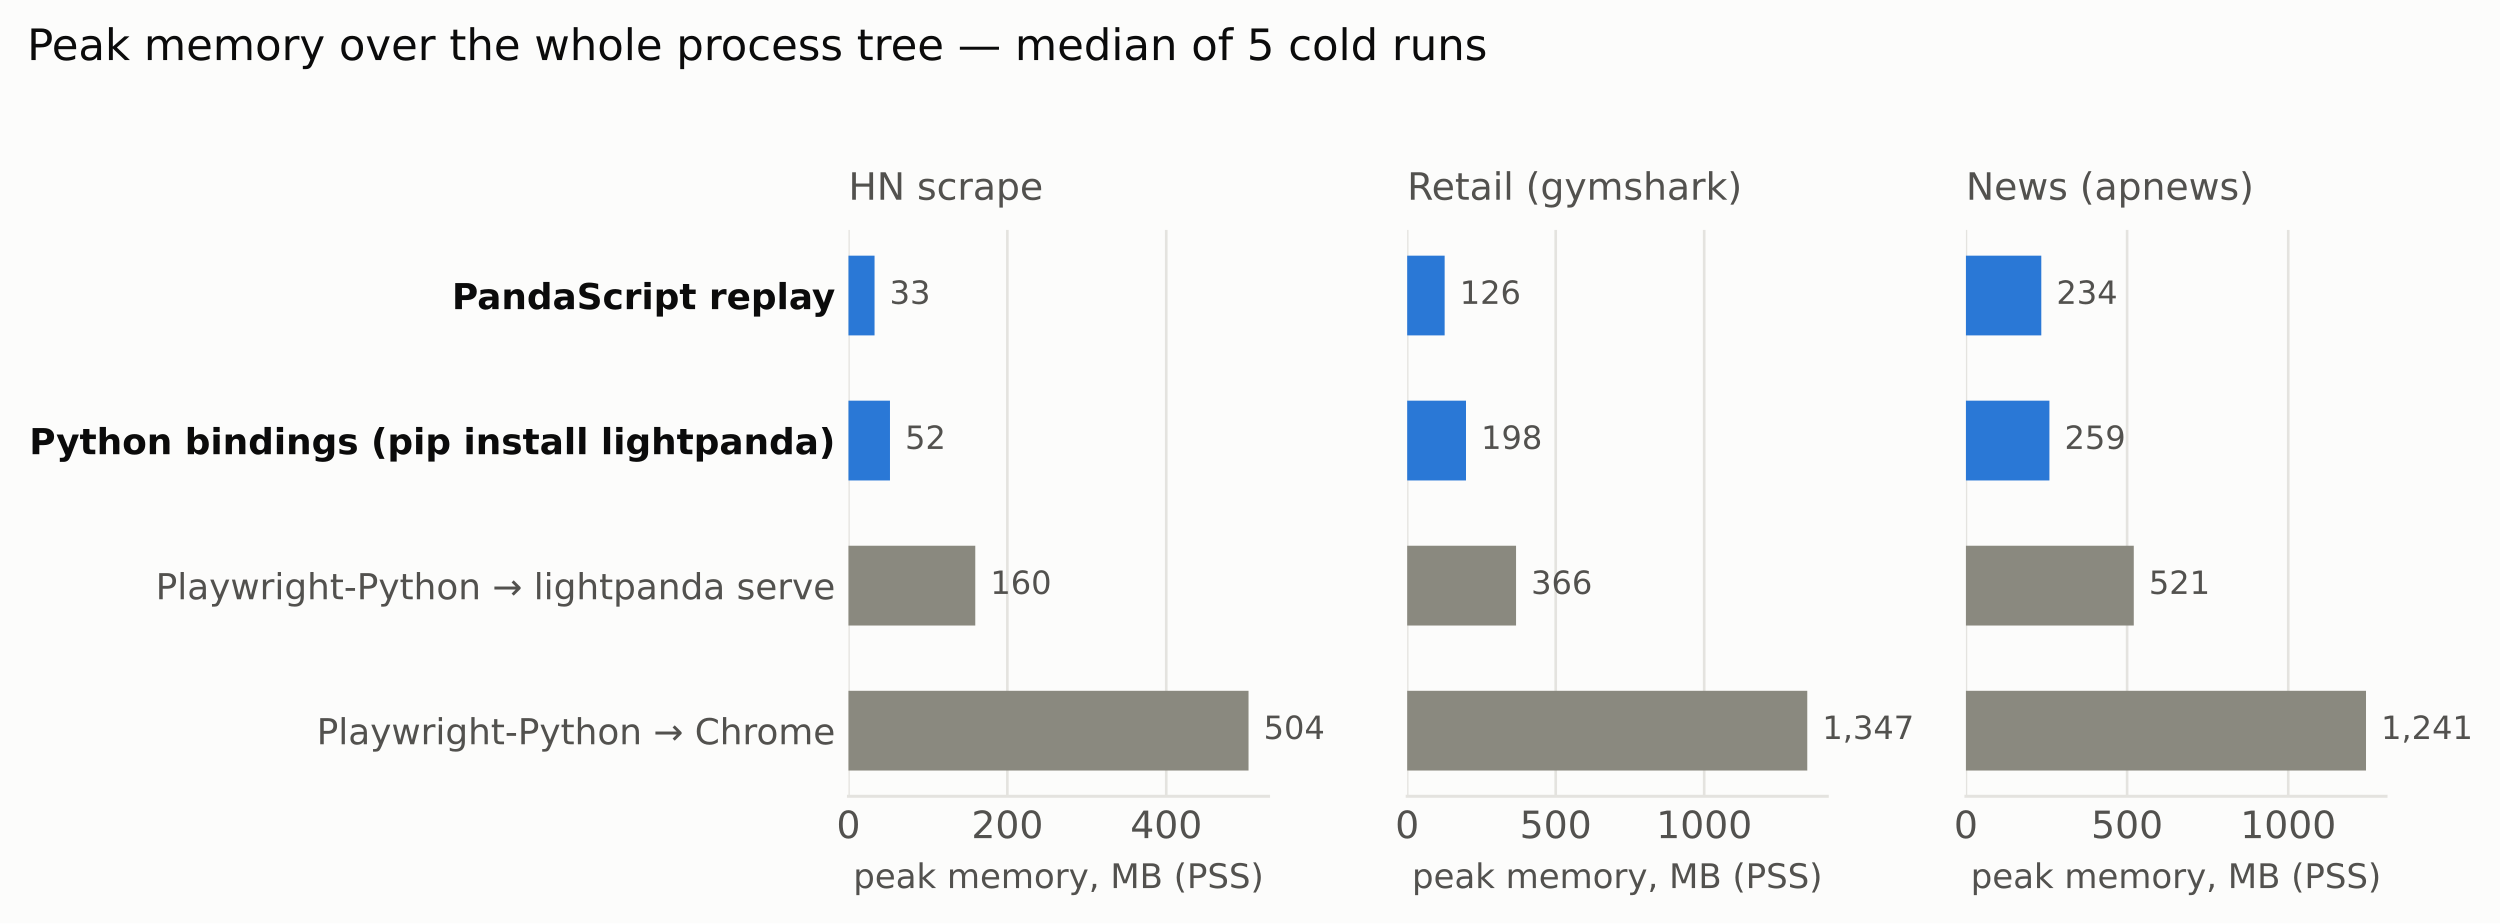
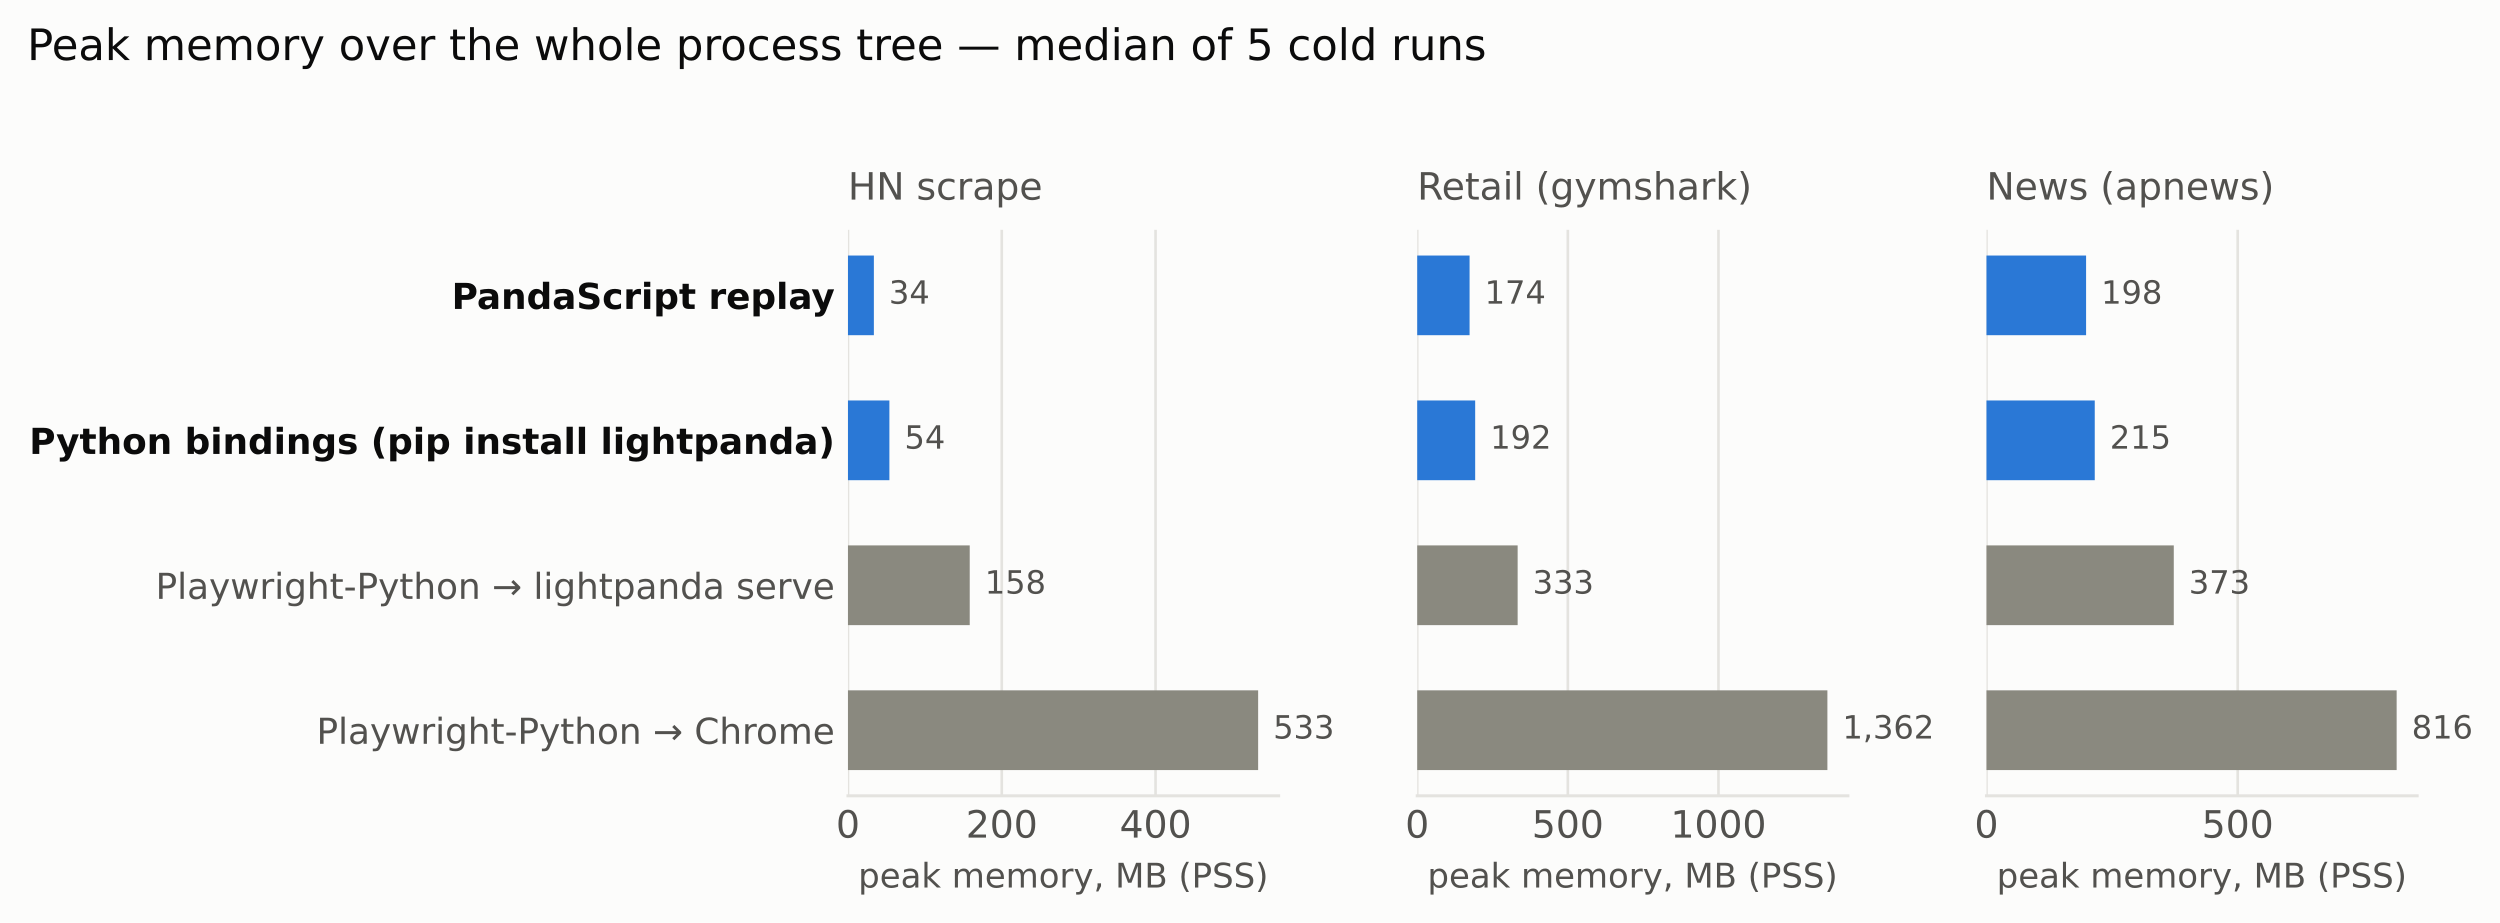
- <svg xmlns="http://www.w3.org/2000/svg" width="662.987pt" height="244.871pt" viewBox="0 0 662.987 244.871" version="1.1">
+ <svg xmlns="http://www.w3.org/2000/svg" width="663.38pt" height="244.871pt" viewBox="0 0 663.38 244.871" version="1.1">
  <defs>
    <style type="text/css">*{stroke-linejoin: round; stroke-linecap: butt}</style>
  </defs>
  <g id="figure_1">
    <g id="patch_1">
-       <path d="M 0 244.871  L 662.987 244.871  L 662.987 0  L 0 0  z " style="fill: #fcfcfb" />
+       <path d="M 0 244.871  L 663.38 244.871  L 663.38 0  L 0 0  z " style="fill: #fcfcfb" />
    </g>
    <g id="axes_1">
      <g id="patch_2">
-         <path d="M 225.008 211.17  L 336.411 211.17  L 336.411 60.972  L 225.008 60.972  z " style="fill: #fcfcfb" />
+         <path d="M 225.008 211.17  L 339.291 211.17  L 339.291 60.972  L 225.008 60.972  z " style="fill: #fcfcfb" />
      </g>
      <g id="matplotlib.axis_1">
        <g id="xtick_1">
          <g id="line2d_1">
-             <path d="M 225.008 211.17  L 225.008 60.972  " clip-path="url(#pbf9fdf7b67)" style="fill: none; stroke: #e4e3df; stroke-width: 0.7; stroke-linecap: square" />
+             <path d="M 225.008 211.17  L 225.008 60.972  " clip-path="url(#p47da7312e5)" style="fill: none; stroke: #e4e3df; stroke-width: 0.7; stroke-linecap: square" />
          </g>
          <g id="line2d_2" />
          <g id="text_1">
            <text style="font-size: 10px; font-family: 'DejaVu Sans', 'Bitstream Vera Sans', 'Computer Modern Sans Serif', 'Lucida Grande', 'Verdana', 'Geneva', 'Lucid', 'Arial', 'Helvetica', 'Avant Garde', sans-serif; text-anchor: middle; fill: #52514e" x="225.008" y="222.268" transform="rotate(-0 225.008 222.2675)">0</text>
          </g>
        </g>
        <g id="xtick_2">
          <g id="line2d_3">
-             <path d="M 267.147 211.17  L 267.147 60.972  " clip-path="url(#pbf9fdf7b67)" style="fill: none; stroke: #e4e3df; stroke-width: 0.7; stroke-linecap: square" />
+             <path d="M 265.819 211.17  L 265.819 60.972  " clip-path="url(#p47da7312e5)" style="fill: none; stroke: #e4e3df; stroke-width: 0.7; stroke-linecap: square" />
          </g>
          <g id="line2d_4" />
          <g id="text_2">
-             <text style="font-size: 10px; font-family: 'DejaVu Sans', 'Bitstream Vera Sans', 'Computer Modern Sans Serif', 'Lucida Grande', 'Verdana', 'Geneva', 'Lucid', 'Arial', 'Helvetica', 'Avant Garde', sans-serif; text-anchor: middle; fill: #52514e" x="267.147" y="222.268" transform="rotate(-0 267.1469 222.2675)">200</text>
+             <text style="font-size: 10px; font-family: 'DejaVu Sans', 'Bitstream Vera Sans', 'Computer Modern Sans Serif', 'Lucida Grande', 'Verdana', 'Geneva', 'Lucid', 'Arial', 'Helvetica', 'Avant Garde', sans-serif; text-anchor: middle; fill: #52514e" x="265.819" y="222.268" transform="rotate(-0 265.8188 222.2675)">200</text>
          </g>
        </g>
        <g id="xtick_3">
          <g id="line2d_5">
-             <path d="M 309.286 211.17  L 309.286 60.972  " clip-path="url(#pbf9fdf7b67)" style="fill: none; stroke: #e4e3df; stroke-width: 0.7; stroke-linecap: square" />
+             <path d="M 306.63 211.17  L 306.63 60.972  " clip-path="url(#p47da7312e5)" style="fill: none; stroke: #e4e3df; stroke-width: 0.7; stroke-linecap: square" />
          </g>
          <g id="line2d_6" />
          <g id="text_3">
-             <text style="font-size: 10px; font-family: 'DejaVu Sans', 'Bitstream Vera Sans', 'Computer Modern Sans Serif', 'Lucida Grande', 'Verdana', 'Geneva', 'Lucid', 'Arial', 'Helvetica', 'Avant Garde', sans-serif; text-anchor: middle; fill: #52514e" x="309.286" y="222.268" transform="rotate(-0 309.2859 222.2675)">400</text>
+             <text style="font-size: 10px; font-family: 'DejaVu Sans', 'Bitstream Vera Sans', 'Computer Modern Sans Serif', 'Lucida Grande', 'Verdana', 'Geneva', 'Lucid', 'Arial', 'Helvetica', 'Avant Garde', sans-serif; text-anchor: middle; fill: #52514e" x="306.63" y="222.268" transform="rotate(-0 306.6297 222.2675)">400</text>
          </g>
        </g>
        <g id="text_4">
-           <text style="font-size: 9px; font-family: 'DejaVu Sans', 'Bitstream Vera Sans', 'Computer Modern Sans Serif', 'Lucida Grande', 'Verdana', 'Geneva', 'Lucid', 'Arial', 'Helvetica', 'Avant Garde', sans-serif; text-anchor: middle; fill: #52514e" x="280.71" y="235.508" transform="rotate(-0 280.7096 235.5085)">peak memory, MB (PSS)</text>
+           <text style="font-size: 9px; font-family: 'DejaVu Sans', 'Bitstream Vera Sans', 'Computer Modern Sans Serif', 'Lucida Grande', 'Verdana', 'Geneva', 'Lucid', 'Arial', 'Helvetica', 'Avant Garde', sans-serif; text-anchor: middle; fill: #52514e" x="282.15" y="235.508" transform="rotate(-0 282.1496 235.5085)">peak memory, MB (PSS)</text>
        </g>
      </g>
      <g id="matplotlib.axis_2">
        <g id="ytick_1">
          <g id="line2d_7" />
          <g id="text_5">
            <text style="font-size: 9.5px; font-family: 'DejaVu Sans', 'Bitstream Vera Sans', 'Computer Modern Sans Serif', 'Lucida Grande', 'Verdana', 'Geneva', 'Lucid', 'Arial', 'Helvetica', 'Avant Garde', sans-serif; text-anchor: end; fill: #52514e" x="221.508" y="197.375" transform="rotate(-0 221.508 197.3747)">Playwright-Python → Chrome</text>
          </g>
        </g>
        <g id="ytick_2">
          <g id="line2d_8" />
          <g id="text_6">
            <text style="font-size: 9.5px; font-family: 'DejaVu Sans', 'Bitstream Vera Sans', 'Computer Modern Sans Serif', 'Lucida Grande', 'Verdana', 'Geneva', 'Lucid', 'Arial', 'Helvetica', 'Avant Garde', sans-serif; text-anchor: end; fill: #52514e" x="221.508" y="158.912" transform="rotate(-0 221.508 158.9117)">Playwright-Python → lightpanda serve</text>
          </g>
        </g>
        <g id="ytick_3">
          <g id="line2d_9" />
          <g id="text_7">
            <text style="font-weight: 700; font-size: 9.5px; font-family: 'DejaVu Sans', 'Bitstream Vera Sans', 'Computer Modern Sans Serif', 'Lucida Grande', 'Verdana', 'Geneva', 'Lucid', 'Arial', 'Helvetica', 'Avant Garde', sans-serif; text-anchor: end; fill: #0b0b0b" x="221.508" y="120.449" transform="rotate(-0 221.508 120.4487)">Python bindings (pip install lightpanda)</text>
          </g>
        </g>
        <g id="ytick_4">
          <g id="line2d_10" />
          <g id="text_8">
            <text style="font-weight: 700; font-size: 9.5px; font-family: 'DejaVu Sans', 'Bitstream Vera Sans', 'Computer Modern Sans Serif', 'Lucida Grande', 'Verdana', 'Geneva', 'Lucid', 'Arial', 'Helvetica', 'Avant Garde', sans-serif; text-anchor: end; fill: #0b0b0b" x="221.508" y="81.986" transform="rotate(-0 221.508 81.98575)">PandaScript replay</text>
          </g>
        </g>
      </g>
      <g id="patch_3">
-         <path d="M 225.008 211.17  L 336.411 211.17  " style="fill: none; stroke: #e4e3df; stroke-width: 0.8; stroke-linejoin: miter; stroke-linecap: square" />
+         <path d="M 225.008 211.17  L 339.291 211.17  " style="fill: none; stroke: #e4e3df; stroke-width: 0.8; stroke-linejoin: miter; stroke-linecap: square" />
      </g>
      <g id="patch_4">
-         <path d="M 225.008 204.343  L 331.106 204.343  L 331.106 183.188  L 225.008 183.188  z " clip-path="url(#pbf9fdf7b67)" style="fill: #8a897f" />
+         <path d="M 225.008 204.343  L 333.849 204.343  L 333.849 183.188  L 225.008 183.188  z " clip-path="url(#p47da7312e5)" style="fill: #8a897f" />
      </g>
      <g id="patch_5">
-         <path d="M 225.008 165.88  L 258.637 165.88  L 258.637 144.725  L 225.008 144.725  z " clip-path="url(#pbf9fdf7b67)" style="fill: #8a897f" />
+         <path d="M 225.008 165.88  L 257.32 165.88  L 257.32 144.725  L 225.008 144.725  z " clip-path="url(#p47da7312e5)" style="fill: #8a897f" />
      </g>
      <g id="patch_6">
-         <path d="M 225.008 127.417  L 236.017 127.417  L 236.017 106.262  L 225.008 106.262  z " clip-path="url(#pbf9fdf7b67)" style="fill: #2a78d6" />
+         <path d="M 225.008 127.417  L 236.003 127.417  L 236.003 106.262  L 225.008 106.262  z " clip-path="url(#p47da7312e5)" style="fill: #2a78d6" />
      </g>
      <g id="patch_7">
-         <path d="M 225.008 88.954  L 231.927 88.954  L 231.927 67.799  L 225.008 67.799  z " clip-path="url(#pbf9fdf7b67)" style="fill: #2a78d6" />
+         <path d="M 225.008 88.954  L 231.884 88.954  L 231.884 67.799  L 225.008 67.799  z " clip-path="url(#p47da7312e5)" style="fill: #2a78d6" />
      </g>
      <g id="text_9">
        <text style="font-size: 10px; font-family: 'DejaVu Sans', 'Bitstream Vera Sans', 'Computer Modern Sans Serif', 'Lucida Grande', 'Verdana', 'Geneva', 'Lucid', 'Arial', 'Helvetica', 'Avant Garde', sans-serif; text-anchor: start; fill: #52514e" x="225.008" y="52.972" transform="rotate(-0 225.008 52.972)">HN scrape</text>
      </g>
      <g id="text_10">
-         <text style="font-size: 8.5px; font-family: 'DejaVu Sans', 'Bitstream Vera Sans', 'Computer Modern Sans Serif', 'Lucida Grande', 'Verdana', 'Geneva', 'Lucid', 'Arial', 'Helvetica', 'Avant Garde', sans-serif; text-anchor: start; fill: #52514e" x="335.106" y="195.973" transform="rotate(-0 335.1063 195.9734)">504</text>
+         <text style="font-size: 8.5px; font-family: 'DejaVu Sans', 'Bitstream Vera Sans', 'Computer Modern Sans Serif', 'Lucida Grande', 'Verdana', 'Geneva', 'Lucid', 'Arial', 'Helvetica', 'Avant Garde', sans-serif; text-anchor: start; fill: #52514e" x="337.849" y="195.973" transform="rotate(-0 337.8492 195.9734)">533</text>
      </g>
      <g id="text_11">
-         <text style="font-size: 8.5px; font-family: 'DejaVu Sans', 'Bitstream Vera Sans', 'Computer Modern Sans Serif', 'Lucida Grande', 'Verdana', 'Geneva', 'Lucid', 'Arial', 'Helvetica', 'Avant Garde', sans-serif; text-anchor: start; fill: #52514e" x="262.637" y="157.51" transform="rotate(-0 262.6375 157.5104)">160</text>
+         <text style="font-size: 8.5px; font-family: 'DejaVu Sans', 'Bitstream Vera Sans', 'Computer Modern Sans Serif', 'Lucida Grande', 'Verdana', 'Geneva', 'Lucid', 'Arial', 'Helvetica', 'Avant Garde', sans-serif; text-anchor: start; fill: #52514e" x="261.32" y="157.51" transform="rotate(-0 261.3205 157.5104)">158</text>
      </g>
      <g id="text_12">
-         <text style="font-size: 8.5px; font-family: 'DejaVu Sans', 'Bitstream Vera Sans', 'Computer Modern Sans Serif', 'Lucida Grande', 'Verdana', 'Geneva', 'Lucid', 'Arial', 'Helvetica', 'Avant Garde', sans-serif; text-anchor: start; fill: #52514e" x="240.017" y="119.047" transform="rotate(-0 240.0168 119.0475)">52</text>
+         <text style="font-size: 8.5px; font-family: 'DejaVu Sans', 'Bitstream Vera Sans', 'Computer Modern Sans Serif', 'Lucida Grande', 'Verdana', 'Geneva', 'Lucid', 'Arial', 'Helvetica', 'Avant Garde', sans-serif; text-anchor: start; fill: #52514e" x="240.003" y="119.047" transform="rotate(-0 240.003 119.0475)">54</text>
      </g>
      <g id="text_13">
-         <text style="font-size: 8.5px; font-family: 'DejaVu Sans', 'Bitstream Vera Sans', 'Computer Modern Sans Serif', 'Lucida Grande', 'Verdana', 'Geneva', 'Lucid', 'Arial', 'Helvetica', 'Avant Garde', sans-serif; text-anchor: start; fill: #52514e" x="235.927" y="80.585" transform="rotate(-0 235.9274 80.5845)">33</text>
+         <text style="font-size: 8.5px; font-family: 'DejaVu Sans', 'Bitstream Vera Sans', 'Computer Modern Sans Serif', 'Lucida Grande', 'Verdana', 'Geneva', 'Lucid', 'Arial', 'Helvetica', 'Avant Garde', sans-serif; text-anchor: start; fill: #52514e" x="235.884" y="80.585" transform="rotate(-0 235.8837 80.5845)">34</text>
      </g>
    </g>
    <g id="axes_2">
      <g id="patch_8">
-         <path d="M 373.181 211.17  L 484.585 211.17  L 484.585 60.972  L 373.181 60.972  z " style="fill: #fcfcfb" />
+         <path d="M 376.061 211.17  L 490.345 211.17  L 490.345 60.972  L 376.061 60.972  z " style="fill: #fcfcfb" />
      </g>
      <g id="matplotlib.axis_3">
        <g id="xtick_4">
          <g id="line2d_11">
-             <path d="M 373.181 211.17  L 373.181 60.972  " clip-path="url(#p3551ae3b92)" style="fill: none; stroke: #e4e3df; stroke-width: 0.7; stroke-linecap: square" />
+             <path d="M 376.061 211.17  L 376.061 60.972  " clip-path="url(#p5abdda5725)" style="fill: none; stroke: #e4e3df; stroke-width: 0.7; stroke-linecap: square" />
          </g>
          <g id="line2d_12" />
          <g id="text_14">
-             <text style="font-size: 10px; font-family: 'DejaVu Sans', 'Bitstream Vera Sans', 'Computer Modern Sans Serif', 'Lucida Grande', 'Verdana', 'Geneva', 'Lucid', 'Arial', 'Helvetica', 'Avant Garde', sans-serif; text-anchor: middle; fill: #52514e" x="373.181" y="222.268" transform="rotate(-0 373.1813 222.2675)">0</text>
+             <text style="font-size: 10px; font-family: 'DejaVu Sans', 'Bitstream Vera Sans', 'Computer Modern Sans Serif', 'Lucida Grande', 'Verdana', 'Geneva', 'Lucid', 'Arial', 'Helvetica', 'Avant Garde', sans-serif; text-anchor: middle; fill: #52514e" x="376.061" y="222.268" transform="rotate(-0 376.0613 222.2675)">0</text>
          </g>
        </g>
        <g id="xtick_5">
          <g id="line2d_13">
-             <path d="M 412.564 211.17  L 412.564 60.972  " clip-path="url(#p3551ae3b92)" style="fill: none; stroke: #e4e3df; stroke-width: 0.7; stroke-linecap: square" />
+             <path d="M 416.029 211.17  L 416.029 60.972  " clip-path="url(#p5abdda5725)" style="fill: none; stroke: #e4e3df; stroke-width: 0.7; stroke-linecap: square" />
          </g>
          <g id="line2d_14" />
          <g id="text_15">
-             <text style="font-size: 10px; font-family: 'DejaVu Sans', 'Bitstream Vera Sans', 'Computer Modern Sans Serif', 'Lucida Grande', 'Verdana', 'Geneva', 'Lucid', 'Arial', 'Helvetica', 'Avant Garde', sans-serif; text-anchor: middle; fill: #52514e" x="412.564" y="222.268" transform="rotate(-0 412.5635 222.2675)">500</text>
+             <text style="font-size: 10px; font-family: 'DejaVu Sans', 'Bitstream Vera Sans', 'Computer Modern Sans Serif', 'Lucida Grande', 'Verdana', 'Geneva', 'Lucid', 'Arial', 'Helvetica', 'Avant Garde', sans-serif; text-anchor: middle; fill: #52514e" x="416.029" y="222.268" transform="rotate(-0 416.0291 222.2675)">500</text>
          </g>
        </g>
        <g id="xtick_6">
          <g id="line2d_15">
-             <path d="M 451.946 211.17  L 451.946 60.972  " clip-path="url(#p3551ae3b92)" style="fill: none; stroke: #e4e3df; stroke-width: 0.7; stroke-linecap: square" />
+             <path d="M 455.997 211.17  L 455.997 60.972  " clip-path="url(#p5abdda5725)" style="fill: none; stroke: #e4e3df; stroke-width: 0.7; stroke-linecap: square" />
          </g>
          <g id="line2d_16" />
          <g id="text_16">
-             <text style="font-size: 10px; font-family: 'DejaVu Sans', 'Bitstream Vera Sans', 'Computer Modern Sans Serif', 'Lucida Grande', 'Verdana', 'Geneva', 'Lucid', 'Arial', 'Helvetica', 'Avant Garde', sans-serif; text-anchor: middle; fill: #52514e" x="451.946" y="222.268" transform="rotate(-0 451.9457 222.2675)">1000</text>
+             <text style="font-size: 10px; font-family: 'DejaVu Sans', 'Bitstream Vera Sans', 'Computer Modern Sans Serif', 'Lucida Grande', 'Verdana', 'Geneva', 'Lucid', 'Arial', 'Helvetica', 'Avant Garde', sans-serif; text-anchor: middle; fill: #52514e" x="455.997" y="222.268" transform="rotate(-0 455.9969 222.2675)">1000</text>
          </g>
        </g>
        <g id="text_17">
-           <text style="font-size: 9px; font-family: 'DejaVu Sans', 'Bitstream Vera Sans', 'Computer Modern Sans Serif', 'Lucida Grande', 'Verdana', 'Geneva', 'Lucid', 'Arial', 'Helvetica', 'Avant Garde', sans-serif; text-anchor: middle; fill: #52514e" x="428.883" y="235.508" transform="rotate(-0 428.883 235.5085)">peak memory, MB (PSS)</text>
+           <text style="font-size: 9px; font-family: 'DejaVu Sans', 'Bitstream Vera Sans', 'Computer Modern Sans Serif', 'Lucida Grande', 'Verdana', 'Geneva', 'Lucid', 'Arial', 'Helvetica', 'Avant Garde', sans-serif; text-anchor: middle; fill: #52514e" x="433.203" y="235.508" transform="rotate(-0 433.203 235.5085)">peak memory, MB (PSS)</text>
        </g>
      </g>
      <g id="matplotlib.axis_4">
        <g id="ytick_5">
          <g id="line2d_17" />
        </g>
        <g id="ytick_6">
          <g id="line2d_18" />
        </g>
        <g id="ytick_7">
          <g id="line2d_19" />
        </g>
        <g id="ytick_8">
          <g id="line2d_20" />
        </g>
      </g>
      <g id="patch_9">
-         <path d="M 373.181 211.17  L 484.585 211.17  " style="fill: none; stroke: #e4e3df; stroke-width: 0.8; stroke-linejoin: miter; stroke-linecap: square" />
+         <path d="M 376.061 211.17  L 490.345 211.17  " style="fill: none; stroke: #e4e3df; stroke-width: 0.8; stroke-linejoin: miter; stroke-linecap: square" />
      </g>
      <g id="patch_10">
-         <path d="M 373.181 204.343  L 479.28 204.343  L 479.28 183.188  L 373.181 183.188  z " clip-path="url(#p3551ae3b92)" style="fill: #8a897f" />
+         <path d="M 376.061 204.343  L 484.903 204.343  L 484.903 183.188  L 376.061 183.188  z " clip-path="url(#p5abdda5725)" style="fill: #8a897f" />
      </g>
      <g id="patch_11">
-         <path d="M 373.181 165.88  L 402.048 165.88  L 402.048 144.725  L 373.181 144.725  z " clip-path="url(#p3551ae3b92)" style="fill: #8a897f" />
+         <path d="M 376.061 165.88  L 402.711 165.88  L 402.711 144.725  L 376.061 144.725  z " clip-path="url(#p5abdda5725)" style="fill: #8a897f" />
      </g>
      <g id="patch_12">
-         <path d="M 373.181 127.417  L 388.776 127.417  L 388.776 106.262  L 373.181 106.262  z " clip-path="url(#p3551ae3b92)" style="fill: #2a78d6" />
+         <path d="M 376.061 127.417  L 391.442 127.417  L 391.442 106.262  L 376.061 106.262  z " clip-path="url(#p5abdda5725)" style="fill: #2a78d6" />
      </g>
      <g id="patch_13">
-         <path d="M 373.181 88.954  L 383.115 88.954  L 383.115 67.799  L 373.181 67.799  z " clip-path="url(#p3551ae3b92)" style="fill: #2a78d6" />
+         <path d="M 376.061 88.954  L 389.957 88.954  L 389.957 67.799  L 376.061 67.799  z " clip-path="url(#p5abdda5725)" style="fill: #2a78d6" />
      </g>
      <g id="text_18">
-         <text style="font-size: 10px; font-family: 'DejaVu Sans', 'Bitstream Vera Sans', 'Computer Modern Sans Serif', 'Lucida Grande', 'Verdana', 'Geneva', 'Lucid', 'Arial', 'Helvetica', 'Avant Garde', sans-serif; text-anchor: start; fill: #52514e" x="373.181" y="52.972" transform="rotate(-0 373.1813 52.972)">Retail (gymshark)</text>
+         <text style="font-size: 10px; font-family: 'DejaVu Sans', 'Bitstream Vera Sans', 'Computer Modern Sans Serif', 'Lucida Grande', 'Verdana', 'Geneva', 'Lucid', 'Arial', 'Helvetica', 'Avant Garde', sans-serif; text-anchor: start; fill: #52514e" x="376.061" y="52.972" transform="rotate(-0 376.0613 52.972)">Retail (gymshark)</text>
      </g>
      <g id="text_19">
-         <text style="font-size: 8.5px; font-family: 'DejaVu Sans', 'Bitstream Vera Sans', 'Computer Modern Sans Serif', 'Lucida Grande', 'Verdana', 'Geneva', 'Lucid', 'Arial', 'Helvetica', 'Avant Garde', sans-serif; text-anchor: start; fill: #52514e" x="483.28" y="195.973" transform="rotate(-0 483.2797 195.9734)">1,347</text>
+         <text style="font-size: 8.5px; font-family: 'DejaVu Sans', 'Bitstream Vera Sans', 'Computer Modern Sans Serif', 'Lucida Grande', 'Verdana', 'Geneva', 'Lucid', 'Arial', 'Helvetica', 'Avant Garde', sans-serif; text-anchor: start; fill: #52514e" x="488.903" y="195.973" transform="rotate(-0 488.9025 195.9734)">1,362</text>
      </g>
      <g id="text_20">
-         <text style="font-size: 8.5px; font-family: 'DejaVu Sans', 'Bitstream Vera Sans', 'Computer Modern Sans Serif', 'Lucida Grande', 'Verdana', 'Geneva', 'Lucid', 'Arial', 'Helvetica', 'Avant Garde', sans-serif; text-anchor: start; fill: #52514e" x="406.048" y="157.51" transform="rotate(-0 406.0479 157.5104)">366</text>
+         <text style="font-size: 8.5px; font-family: 'DejaVu Sans', 'Bitstream Vera Sans', 'Computer Modern Sans Serif', 'Lucida Grande', 'Verdana', 'Geneva', 'Lucid', 'Arial', 'Helvetica', 'Avant Garde', sans-serif; text-anchor: start; fill: #52514e" x="406.711" y="157.51" transform="rotate(-0 406.7106 157.5104)">333</text>
      </g>
      <g id="text_21">
-         <text style="font-size: 8.5px; font-family: 'DejaVu Sans', 'Bitstream Vera Sans', 'Computer Modern Sans Serif', 'Lucida Grande', 'Verdana', 'Geneva', 'Lucid', 'Arial', 'Helvetica', 'Avant Garde', sans-serif; text-anchor: start; fill: #52514e" x="392.776" y="119.047" transform="rotate(-0 392.7761 119.0475)">198</text>
+         <text style="font-size: 8.5px; font-family: 'DejaVu Sans', 'Bitstream Vera Sans', 'Computer Modern Sans Serif', 'Lucida Grande', 'Verdana', 'Geneva', 'Lucid', 'Arial', 'Helvetica', 'Avant Garde', sans-serif; text-anchor: start; fill: #52514e" x="395.442" y="119.047" transform="rotate(-0 395.4421 119.0475)">192</text>
      </g>
      <g id="text_22">
-         <text style="font-size: 8.5px; font-family: 'DejaVu Sans', 'Bitstream Vera Sans', 'Computer Modern Sans Serif', 'Lucida Grande', 'Verdana', 'Geneva', 'Lucid', 'Arial', 'Helvetica', 'Avant Garde', sans-serif; text-anchor: start; fill: #52514e" x="387.115" y="80.585" transform="rotate(-0 387.115 80.5845)">126</text>
+         <text style="font-size: 8.5px; font-family: 'DejaVu Sans', 'Bitstream Vera Sans', 'Computer Modern Sans Serif', 'Lucida Grande', 'Verdana', 'Geneva', 'Lucid', 'Arial', 'Helvetica', 'Avant Garde', sans-serif; text-anchor: start; fill: #52514e" x="393.957" y="80.585" transform="rotate(-0 393.957 80.5845)">174</text>
      </g>
    </g>
    <g id="axes_3">
      <g id="patch_14">
-         <path d="M 521.355 211.17  L 632.758 211.17  L 632.758 60.972  L 521.355 60.972  z " style="fill: #fcfcfb" />
+         <path d="M 527.115 211.17  L 641.398 211.17  L 641.398 60.972  L 527.115 60.972  z " style="fill: #fcfcfb" />
      </g>
      <g id="matplotlib.axis_5">
        <g id="xtick_7">
          <g id="line2d_21">
-             <path d="M 521.355 211.17  L 521.355 60.972  " clip-path="url(#pcfa91a01a7)" style="fill: none; stroke: #e4e3df; stroke-width: 0.7; stroke-linecap: square" />
+             <path d="M 527.115 211.17  L 527.115 60.972  " clip-path="url(#p0575dec40c)" style="fill: none; stroke: #e4e3df; stroke-width: 0.7; stroke-linecap: square" />
          </g>
          <g id="line2d_22" />
          <g id="text_23">
-             <text style="font-size: 10px; font-family: 'DejaVu Sans', 'Bitstream Vera Sans', 'Computer Modern Sans Serif', 'Lucida Grande', 'Verdana', 'Geneva', 'Lucid', 'Arial', 'Helvetica', 'Avant Garde', sans-serif; text-anchor: middle; fill: #52514e" x="521.355" y="222.268" transform="rotate(-0 521.3547 222.2675)">0</text>
+             <text style="font-size: 10px; font-family: 'DejaVu Sans', 'Bitstream Vera Sans', 'Computer Modern Sans Serif', 'Lucida Grande', 'Verdana', 'Geneva', 'Lucid', 'Arial', 'Helvetica', 'Avant Garde', sans-serif; text-anchor: middle; fill: #52514e" x="527.115" y="222.268" transform="rotate(-0 527.1147 222.2675)">0</text>
          </g>
        </g>
        <g id="xtick_8">
          <g id="line2d_23">
-             <path d="M 564.093 211.17  L 564.093 60.972  " clip-path="url(#pcfa91a01a7)" style="fill: none; stroke: #e4e3df; stroke-width: 0.7; stroke-linecap: square" />
+             <path d="M 593.778 211.17  L 593.778 60.972  " clip-path="url(#p0575dec40c)" style="fill: none; stroke: #e4e3df; stroke-width: 0.7; stroke-linecap: square" />
          </g>
          <g id="line2d_24" />
          <g id="text_24">
-             <text style="font-size: 10px; font-family: 'DejaVu Sans', 'Bitstream Vera Sans', 'Computer Modern Sans Serif', 'Lucida Grande', 'Verdana', 'Geneva', 'Lucid', 'Arial', 'Helvetica', 'Avant Garde', sans-serif; text-anchor: middle; fill: #52514e" x="564.093" y="222.268" transform="rotate(-0 564.0933 222.2675)">500</text>
-           </g>
-         </g>
-         <g id="xtick_9">
-           <g id="line2d_25">
-             <path d="M 606.832 211.17  L 606.832 60.972  " clip-path="url(#pcfa91a01a7)" style="fill: none; stroke: #e4e3df; stroke-width: 0.7; stroke-linecap: square" />
-           </g>
-           <g id="line2d_26" />
-           <g id="text_25">
-             <text style="font-size: 10px; font-family: 'DejaVu Sans', 'Bitstream Vera Sans', 'Computer Modern Sans Serif', 'Lucida Grande', 'Verdana', 'Geneva', 'Lucid', 'Arial', 'Helvetica', 'Avant Garde', sans-serif; text-anchor: middle; fill: #52514e" x="606.832" y="222.268" transform="rotate(-0 606.8319 222.2675)">1000</text>
-           </g>
-         </g>
-         <g id="text_26">
-           <text style="font-size: 9px; font-family: 'DejaVu Sans', 'Bitstream Vera Sans', 'Computer Modern Sans Serif', 'Lucida Grande', 'Verdana', 'Geneva', 'Lucid', 'Arial', 'Helvetica', 'Avant Garde', sans-serif; text-anchor: middle; fill: #52514e" x="577.056" y="235.508" transform="rotate(-0 577.0563 235.5085)">peak memory, MB (PSS)</text>
+             <text style="font-size: 10px; font-family: 'DejaVu Sans', 'Bitstream Vera Sans', 'Computer Modern Sans Serif', 'Lucida Grande', 'Verdana', 'Geneva', 'Lucid', 'Arial', 'Helvetica', 'Avant Garde', sans-serif; text-anchor: middle; fill: #52514e" x="593.778" y="222.268" transform="rotate(-0 593.7776 222.2675)">500</text>
+           </g>
+         </g>
+         <g id="text_25">
+           <text style="font-size: 9px; font-family: 'DejaVu Sans', 'Bitstream Vera Sans', 'Computer Modern Sans Serif', 'Lucida Grande', 'Verdana', 'Geneva', 'Lucid', 'Arial', 'Helvetica', 'Avant Garde', sans-serif; text-anchor: middle; fill: #52514e" x="584.256" y="235.508" transform="rotate(-0 584.2563 235.5085)">peak memory, MB (PSS)</text>
        </g>
      </g>
      <g id="matplotlib.axis_6">
        <g id="ytick_9">
+           <g id="line2d_25" />
+         </g>
+         <g id="ytick_10">
+           <g id="line2d_26" />
+         </g>
+         <g id="ytick_11">
          <g id="line2d_27" />
        </g>
-         <g id="ytick_10">
+         <g id="ytick_12">
          <g id="line2d_28" />
        </g>
-         <g id="ytick_11">
-           <g id="line2d_29" />
-         </g>
-         <g id="ytick_12">
-           <g id="line2d_30" />
-         </g>
      </g>
      <g id="patch_15">
-         <path d="M 521.355 211.17  L 632.758 211.17  " style="fill: none; stroke: #e4e3df; stroke-width: 0.8; stroke-linejoin: miter; stroke-linecap: square" />
+         <path d="M 527.115 211.17  L 641.398 211.17  " style="fill: none; stroke: #e4e3df; stroke-width: 0.8; stroke-linejoin: miter; stroke-linecap: square" />
      </g>
      <g id="patch_16">
-         <path d="M 521.355 204.343  L 627.453 204.343  L 627.453 183.188  L 521.355 183.188  z " clip-path="url(#pcfa91a01a7)" style="fill: #8a897f" />
+         <path d="M 527.115 204.343  L 635.956 204.343  L 635.956 183.188  L 527.115 183.188  z " clip-path="url(#p0575dec40c)" style="fill: #8a897f" />
      </g>
      <g id="patch_17">
-         <path d="M 521.355 165.88  L 565.868 165.88  L 565.868 144.725  L 521.355 144.725  z " clip-path="url(#pcfa91a01a7)" style="fill: #8a897f" />
+         <path d="M 527.115 165.88  L 576.817 165.88  L 576.817 144.725  L 527.115 144.725  z " clip-path="url(#p0575dec40c)" style="fill: #8a897f" />
      </g>
      <g id="patch_18">
-         <path d="M 521.355 127.417  L 543.495 127.417  L 543.495 106.262  L 521.355 106.262  z " clip-path="url(#pcfa91a01a7)" style="fill: #2a78d6" />
+         <path d="M 527.115 127.417  L 555.846 127.417  L 555.846 106.262  L 527.115 106.262  z " clip-path="url(#p0575dec40c)" style="fill: #2a78d6" />
      </g>
      <g id="patch_19">
-         <path d="M 521.355 88.954  L 541.34 88.954  L 541.34 67.799  L 521.355 67.799  z " clip-path="url(#pcfa91a01a7)" style="fill: #2a78d6" />
+         <path d="M 527.115 88.954  L 553.547 88.954  L 553.547 67.799  L 527.115 67.799  z " clip-path="url(#p0575dec40c)" style="fill: #2a78d6" />
+       </g>
+       <g id="text_26">
+         <text style="font-size: 10px; font-family: 'DejaVu Sans', 'Bitstream Vera Sans', 'Computer Modern Sans Serif', 'Lucida Grande', 'Verdana', 'Geneva', 'Lucid', 'Arial', 'Helvetica', 'Avant Garde', sans-serif; text-anchor: start; fill: #52514e" x="527.115" y="52.972" transform="rotate(-0 527.1147 52.972)">News (apnews)</text>
      </g>
      <g id="text_27">
-         <text style="font-size: 10px; font-family: 'DejaVu Sans', 'Bitstream Vera Sans', 'Computer Modern Sans Serif', 'Lucida Grande', 'Verdana', 'Geneva', 'Lucid', 'Arial', 'Helvetica', 'Avant Garde', sans-serif; text-anchor: start; fill: #52514e" x="521.355" y="52.972" transform="rotate(-0 521.3547 52.972)">News (apnews)</text>
+         <text style="font-size: 8.5px; font-family: 'DejaVu Sans', 'Bitstream Vera Sans', 'Computer Modern Sans Serif', 'Lucida Grande', 'Verdana', 'Geneva', 'Lucid', 'Arial', 'Helvetica', 'Avant Garde', sans-serif; text-anchor: start; fill: #52514e" x="639.956" y="195.973" transform="rotate(-0 639.9559 195.9734)">816</text>
      </g>
      <g id="text_28">
-         <text style="font-size: 8.5px; font-family: 'DejaVu Sans', 'Bitstream Vera Sans', 'Computer Modern Sans Serif', 'Lucida Grande', 'Verdana', 'Geneva', 'Lucid', 'Arial', 'Helvetica', 'Avant Garde', sans-serif; text-anchor: start; fill: #52514e" x="631.453" y="195.973" transform="rotate(-0 631.453 195.9734)">1,241</text>
+         <text style="font-size: 8.5px; font-family: 'DejaVu Sans', 'Bitstream Vera Sans', 'Computer Modern Sans Serif', 'Lucida Grande', 'Verdana', 'Geneva', 'Lucid', 'Arial', 'Helvetica', 'Avant Garde', sans-serif; text-anchor: start; fill: #52514e" x="580.817" y="157.51" transform="rotate(-0 580.8172 157.5104)">373</text>
      </g>
      <g id="text_29">
-         <text style="font-size: 8.5px; font-family: 'DejaVu Sans', 'Bitstream Vera Sans', 'Computer Modern Sans Serif', 'Lucida Grande', 'Verdana', 'Geneva', 'Lucid', 'Arial', 'Helvetica', 'Avant Garde', sans-serif; text-anchor: start; fill: #52514e" x="569.868" y="157.51" transform="rotate(-0 569.868 157.5104)">521</text>
+         <text style="font-size: 8.5px; font-family: 'DejaVu Sans', 'Bitstream Vera Sans', 'Computer Modern Sans Serif', 'Lucida Grande', 'Verdana', 'Geneva', 'Lucid', 'Arial', 'Helvetica', 'Avant Garde', sans-serif; text-anchor: start; fill: #52514e" x="559.846" y="119.047" transform="rotate(-0 559.8459 119.0475)">215</text>
      </g>
      <g id="text_30">
-         <text style="font-size: 8.5px; font-family: 'DejaVu Sans', 'Bitstream Vera Sans', 'Computer Modern Sans Serif', 'Lucida Grande', 'Verdana', 'Geneva', 'Lucid', 'Arial', 'Helvetica', 'Avant Garde', sans-serif; text-anchor: start; fill: #52514e" x="547.495" y="119.047" transform="rotate(-0 547.4952 119.0475)">259</text>
-       </g>
-       <g id="text_31">
-         <text style="font-size: 8.5px; font-family: 'DejaVu Sans', 'Bitstream Vera Sans', 'Computer Modern Sans Serif', 'Lucida Grande', 'Verdana', 'Geneva', 'Lucid', 'Arial', 'Helvetica', 'Avant Garde', sans-serif; text-anchor: start; fill: #52514e" x="545.34" y="80.585" transform="rotate(-0 545.3396 80.5845)">234</text>
-       </g>
-     </g>
-     <g id="text_32">
+         <text style="font-size: 8.5px; font-family: 'DejaVu Sans', 'Bitstream Vera Sans', 'Computer Modern Sans Serif', 'Lucida Grande', 'Verdana', 'Geneva', 'Lucid', 'Arial', 'Helvetica', 'Avant Garde', sans-serif; text-anchor: start; fill: #52514e" x="557.547" y="80.585" transform="rotate(-0 557.5465 80.5845)">198</text>
+       </g>
+     </g>
+     <g id="text_31">
      <text style="font-size: 11.5px; font-family: 'DejaVu Sans', 'Bitstream Vera Sans', 'Computer Modern Sans Serif', 'Lucida Grande', 'Verdana', 'Geneva', 'Lucid', 'Arial', 'Helvetica', 'Avant Garde', sans-serif; text-anchor: start; fill: #0b0b0b" x="7.2" y="15.938" transform="rotate(-0 7.2 15.9382)">Peak memory over the whole process tree — median of 5 cold runs</text>
    </g>
  </g>
  <defs>
-     <clipPath id="pbf9fdf7b67">
-       <rect x="225.008" y="60.972" width="111.403" height="150.198" />
+     <clipPath id="p47da7312e5">
+       <rect x="225.008" y="60.972" width="114.283" height="150.198" />
    </clipPath>
-     <clipPath id="p3551ae3b92">
-       <rect x="373.181" y="60.972" width="111.403" height="150.198" />
+     <clipPath id="p5abdda5725">
+       <rect x="376.061" y="60.972" width="114.283" height="150.198" />
    </clipPath>
-     <clipPath id="pcfa91a01a7">
-       <rect x="521.355" y="60.972" width="111.403" height="150.198" />
+     <clipPath id="p0575dec40c">
+       <rect x="527.115" y="60.972" width="114.283" height="150.198" />
    </clipPath>
  </defs>
</svg>
